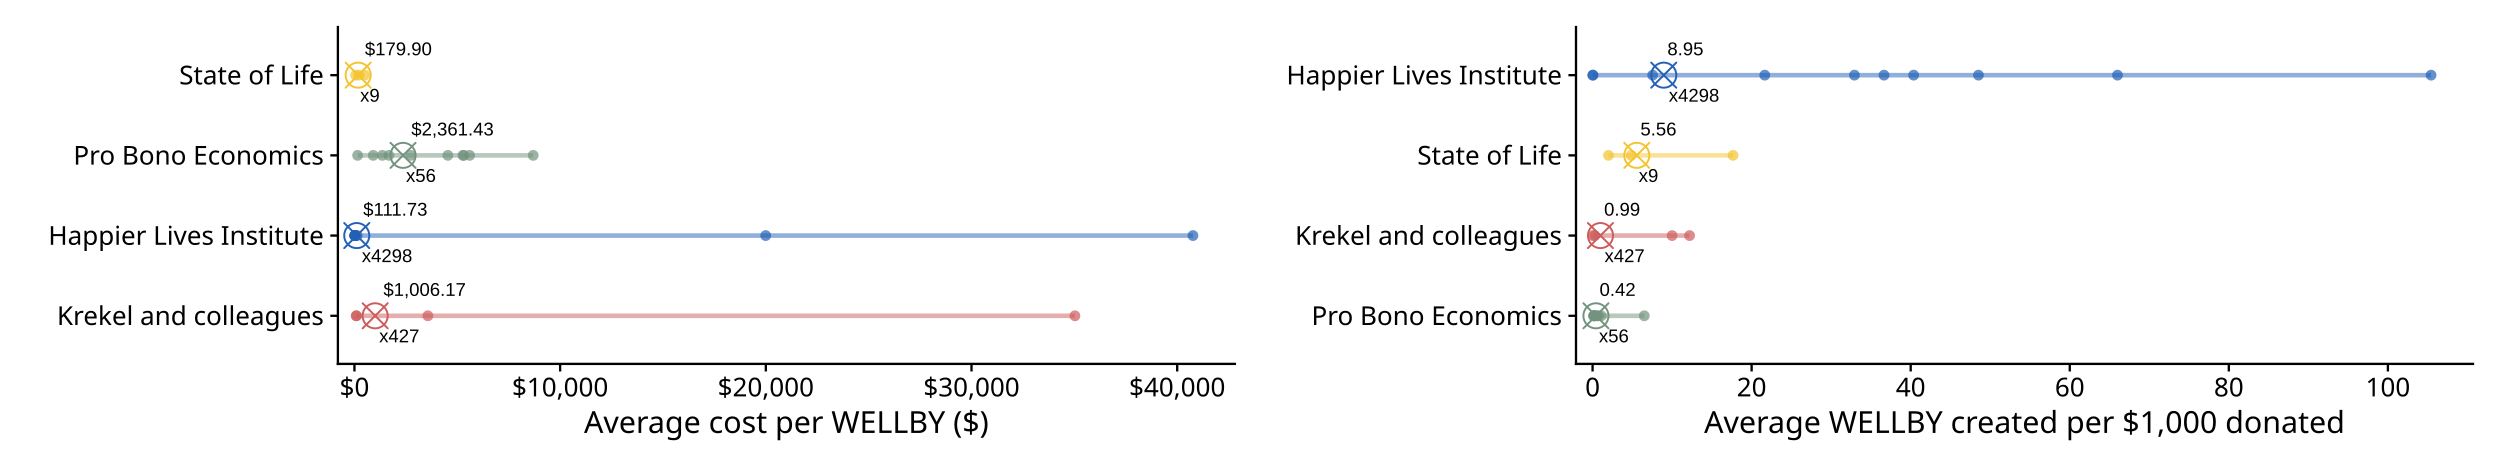
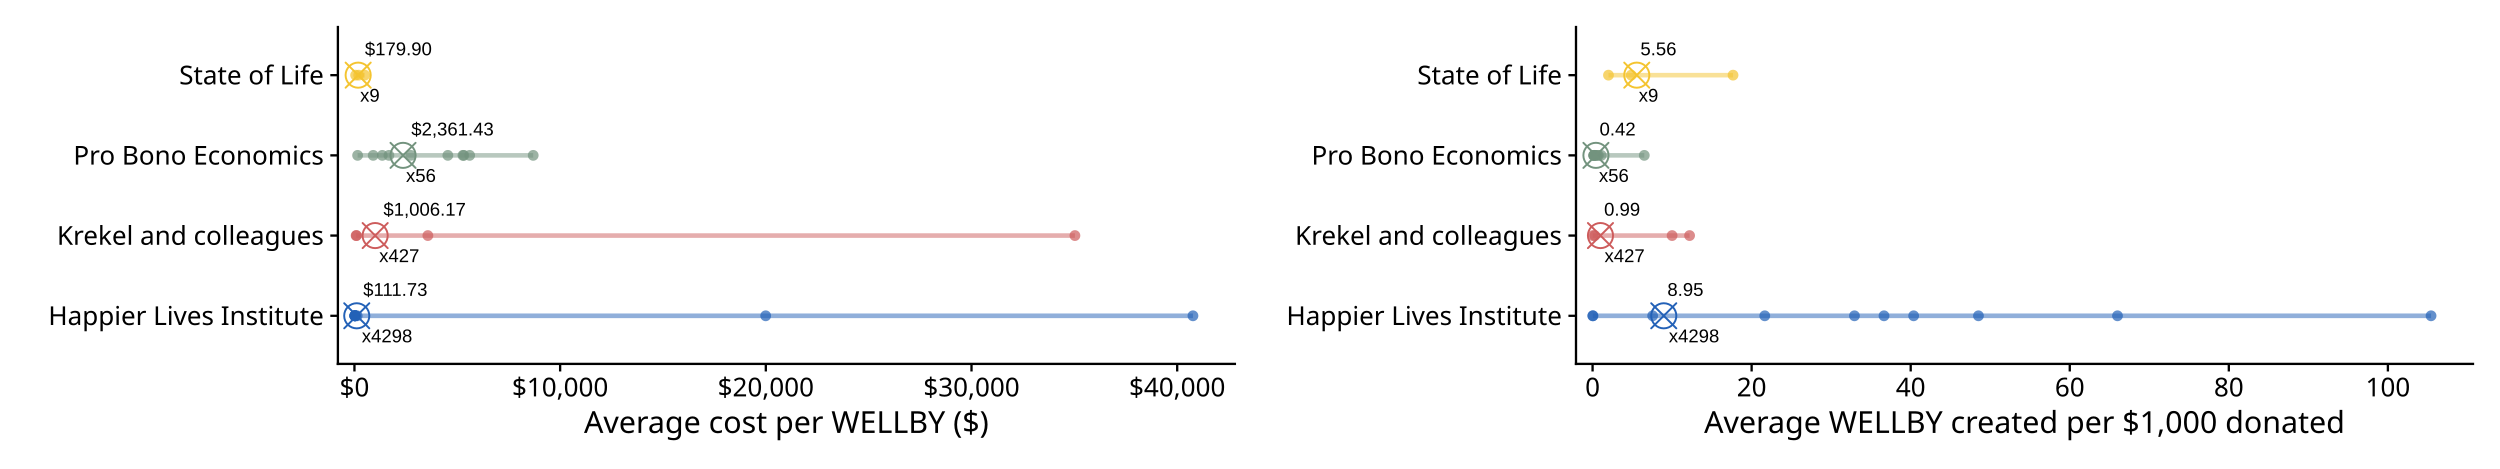
<svg xmlns="http://www.w3.org/2000/svg" role="img" aria-labelledby="evaluators_double-title" width="100%" viewBox="0 0 1152.00 216.00">
  <g class="svglite">
    <defs>
      <style type="text/css">
    .svglite line, .svglite polyline, .svglite polygon, .svglite path, .svglite rect, .svglite circle {
      fill: none;
      stroke: #000000;
      stroke-linecap: round;
      stroke-linejoin: round;
      stroke-miterlimit: 10.00;
    }
    .svglite text {
      white-space: pre;
    }
    .svglite g.glyphgroup path {
      fill: inherit;
      stroke: none;
    }
  </style>
    </defs>
    <rect width="100%" height="100%" style="stroke: none; fill: #FFFFFF;" />
    <defs>
      <clipPath id="cpMC4wMHwxMTUyLjAwfDAuMDB8MjE2LjAw">
        <rect x="0.00" y="0.00" width="1152.00" height="216.00" />
      </clipPath>
    </defs>
    <g clip-path="url(#cpMC4wMHwxMTUyLjAwfDAuMDB8MjE2LjAw)">
      <rect x="0.00" y="0.00" width="1152.00" height="216.00" style="stroke-width: 1.07; stroke: #FFFFFF; fill: #FFFFFF;" />
    </g>
    <defs>
      <clipPath id="cpMTU1LjcwfDExMzkuNTV8MTIuNDV8MTY3LjY5">
        <rect x="155.70" y="12.45" width="983.85" height="155.24" />
      </clipPath>
    </defs>
    <g clip-path="url(#cpMTU1LjcwfDExMzkuNTV8MTIuNDV8MTY3LjY5)">
</g>
    <g clip-path="url(#cpMC4wMHwxMTUyLjAwfDAuMDB8MjE2LjAw)">
</g>
    <defs>
      <clipPath id="cpNS40OHw1NzYuMDB8NS40OHwyMTAuNTI=">
        <rect x="5.48" y="5.48" width="570.52" height="205.04" />
      </clipPath>
    </defs>
    <g clip-path="url(#cpNS40OHw1NzYuMDB8NS40OHwyMTAuNTI=)">
      <rect x="5.48" y="5.48" width="570.52" height="205.04" style="stroke-width: 1.07; stroke: none; fill: #FFFFFF;" />
    </g>
    <g clip-path="url(#cpMC4wMHwxMTUyLjAwfDAuMDB8MjE2LjAw)">
</g>
    <defs>
      <clipPath id="cpNTc2LjAwfDExNDYuNTJ8NS40OHwyMTAuNTI=">
        <rect x="576.00" y="5.48" width="570.52" height="205.04" />
      </clipPath>
    </defs>
    <g clip-path="url(#cpNTc2LjAwfDExNDYuNTJ8NS40OHwyMTAuNTI=)">
      <rect x="576.00" y="5.48" width="570.52" height="205.04" style="stroke-width: 1.07; stroke: none; fill: #FFFFFF;" />
    </g>
    <g clip-path="url(#cpMC4wMHwxMTUyLjAwfDAuMDB8MjE2LjAw)">
</g>
    <defs>
      <clipPath id="cpMTU1LjcwfDU2OS4wM3wxMi40NXwxNjcuNjk=">
        <rect x="155.70" y="12.45" width="413.33" height="155.24" />
      </clipPath>
    </defs>
    <g clip-path="url(#cpMTU1LjcwfDU2OS4wM3wxMi40NXwxNjcuNjk=)">
      <rect x="155.70" y="12.45" width="413.33" height="155.24" style="stroke-width: 1.07; stroke: none; fill: #FFFFFF;" />
-       <circle cx="163.42" cy="108.55" r="2.49" style="stroke-width: 0.90; stroke: none; fill: #2361B7; fill-opacity: 0.70;" />
-       <circle cx="163.48" cy="108.55" r="2.49" style="stroke-width: 0.90; stroke: none; fill: #2361B7; fill-opacity: 0.70;" />
-       <circle cx="163.53" cy="108.55" r="2.49" style="stroke-width: 0.90; stroke: none; fill: #2361B7; fill-opacity: 0.70;" />
-       <circle cx="163.57" cy="108.55" r="2.49" style="stroke-width: 0.90; stroke: none; fill: #2361B7; fill-opacity: 0.70;" />
-       <circle cx="163.59" cy="108.55" r="2.49" style="stroke-width: 0.90; stroke: none; fill: #2361B7; fill-opacity: 0.70;" />
-       <circle cx="163.62" cy="108.55" r="2.49" style="stroke-width: 0.90; stroke: none; fill: #2361B7; fill-opacity: 0.70;" />
-       <circle cx="163.77" cy="108.55" r="2.49" style="stroke-width: 0.90; stroke: none; fill: #2361B7; fill-opacity: 0.70;" />
+       <circle cx="163.42" cy="145.52" r="2.49" style="stroke-width: 0.90; stroke: none; fill: #2361B7; fill-opacity: 0.70;" />
+       <circle cx="163.48" cy="145.52" r="2.49" style="stroke-width: 0.90; stroke: none; fill: #2361B7; fill-opacity: 0.70;" />
+       <circle cx="163.53" cy="145.52" r="2.49" style="stroke-width: 0.90; stroke: none; fill: #2361B7; fill-opacity: 0.70;" />
+       <circle cx="163.57" cy="145.52" r="2.49" style="stroke-width: 0.90; stroke: none; fill: #2361B7; fill-opacity: 0.70;" />
+       <circle cx="163.59" cy="145.52" r="2.49" style="stroke-width: 0.90; stroke: none; fill: #2361B7; fill-opacity: 0.70;" />
+       <circle cx="163.62" cy="145.52" r="2.49" style="stroke-width: 0.90; stroke: none; fill: #2361B7; fill-opacity: 0.70;" />
+       <circle cx="163.77" cy="145.52" r="2.49" style="stroke-width: 0.90; stroke: none; fill: #2361B7; fill-opacity: 0.70;" />
      <circle cx="163.87" cy="34.63" r="2.49" style="stroke-width: 0.90; stroke: none; fill: #F4C430; fill-opacity: 0.70;" />
-       <circle cx="164.11" cy="145.52" r="2.49" style="stroke-width: 0.90; stroke: none; fill: #CD5C5C; fill-opacity: 0.70;" />
-       <circle cx="164.28" cy="145.52" r="2.49" style="stroke-width: 0.90; stroke: none; fill: #CD5C5C; fill-opacity: 0.70;" />
-       <circle cx="164.59" cy="108.55" r="2.49" style="stroke-width: 0.90; stroke: none; fill: #2361B7; fill-opacity: 0.70;" />
+       <circle cx="164.11" cy="108.55" r="2.49" style="stroke-width: 0.90; stroke: none; fill: #CD5C5C; fill-opacity: 0.70;" />
+       <circle cx="164.28" cy="108.55" r="2.49" style="stroke-width: 0.90; stroke: none; fill: #CD5C5C; fill-opacity: 0.70;" />
+       <circle cx="164.59" cy="145.52" r="2.49" style="stroke-width: 0.90; stroke: none; fill: #2361B7; fill-opacity: 0.70;" />
      <circle cx="164.79" cy="71.59" r="2.49" style="stroke-width: 0.90; stroke: none; fill: #73937E; fill-opacity: 0.70;" />
      <circle cx="165.28" cy="34.63" r="2.49" style="stroke-width: 0.90; stroke: none; fill: #F4C430; fill-opacity: 0.70;" />
      <circle cx="168.07" cy="34.63" r="2.49" style="stroke-width: 0.90; stroke: none; fill: #F4C430; fill-opacity: 0.70;" />
      <circle cx="171.97" cy="71.59" r="2.49" style="stroke-width: 0.90; stroke: none; fill: #73937E; fill-opacity: 0.70;" />
      <circle cx="176.16" cy="71.59" r="2.49" style="stroke-width: 0.90; stroke: none; fill: #73937E; fill-opacity: 0.70;" />
      <circle cx="179.21" cy="71.59" r="2.49" style="stroke-width: 0.90; stroke: none; fill: #73937E; fill-opacity: 0.70;" />
      <circle cx="189.28" cy="71.59" r="2.49" style="stroke-width: 0.90; stroke: none; fill: #73937E; fill-opacity: 0.70;" />
-       <circle cx="197.16" cy="145.52" r="2.49" style="stroke-width: 0.90; stroke: none; fill: #CD5C5C; fill-opacity: 0.70;" />
+       <circle cx="197.16" cy="108.55" r="2.49" style="stroke-width: 0.90; stroke: none; fill: #CD5C5C; fill-opacity: 0.70;" />
      <circle cx="206.37" cy="71.59" r="2.49" style="stroke-width: 0.90; stroke: none; fill: #73937E; fill-opacity: 0.70;" />
      <circle cx="213.31" cy="71.59" r="2.49" style="stroke-width: 0.90; stroke: none; fill: #73937E; fill-opacity: 0.70;" />
      <circle cx="213.73" cy="71.59" r="2.49" style="stroke-width: 0.90; stroke: none; fill: #73937E; fill-opacity: 0.70;" />
      <circle cx="216.42" cy="71.59" r="2.49" style="stroke-width: 0.90; stroke: none; fill: #73937E; fill-opacity: 0.70;" />
      <circle cx="245.70" cy="71.59" r="2.49" style="stroke-width: 0.90; stroke: none; fill: #73937E; fill-opacity: 0.70;" />
-       <circle cx="352.83" cy="108.55" r="2.49" style="stroke-width: 0.90; stroke: none; fill: #2361B7; fill-opacity: 0.70;" />
-       <circle cx="495.32" cy="145.52" r="2.49" style="stroke-width: 0.90; stroke: none; fill: #CD5C5C; fill-opacity: 0.70;" />
-       <circle cx="549.71" cy="108.55" r="2.49" style="stroke-width: 0.90; stroke: none; fill: #2361B7; fill-opacity: 0.70;" />
-       <line x1="163.42" y1="108.55" x2="549.71" y2="108.55" style="stroke-width: 2.13; stroke: #2361B7; stroke-opacity: 0.50; stroke-linecap: butt;" />
+       <circle cx="352.83" cy="145.52" r="2.49" style="stroke-width: 0.90; stroke: none; fill: #2361B7; fill-opacity: 0.70;" />
+       <circle cx="495.32" cy="108.55" r="2.49" style="stroke-width: 0.90; stroke: none; fill: #CD5C5C; fill-opacity: 0.70;" />
+       <circle cx="549.71" cy="145.52" r="2.49" style="stroke-width: 0.90; stroke: none; fill: #2361B7; fill-opacity: 0.70;" />
+       <line x1="163.42" y1="145.52" x2="549.71" y2="145.52" style="stroke-width: 2.13; stroke: #2361B7; stroke-opacity: 0.50; stroke-linecap: butt;" />
      <line x1="163.87" y1="34.63" x2="168.07" y2="34.63" style="stroke-width: 2.13; stroke: #F4C430; stroke-opacity: 0.50; stroke-linecap: butt;" />
-       <line x1="164.11" y1="145.52" x2="495.32" y2="145.52" style="stroke-width: 2.13; stroke: #CD5C5C; stroke-opacity: 0.50; stroke-linecap: butt;" />
+       <line x1="164.11" y1="108.55" x2="495.32" y2="108.55" style="stroke-width: 2.13; stroke: #CD5C5C; stroke-opacity: 0.50; stroke-linecap: butt;" />
      <line x1="164.79" y1="71.59" x2="245.70" y2="71.59" style="stroke-width: 2.13; stroke: #73937E; stroke-opacity: 0.50; stroke-linecap: butt;" />
-       <circle cx="164.39" cy="108.55" r="5.79" style="stroke-width: 0.90; stroke: #2361B7;" />
-       <line x1="158.61" y1="114.34" x2="170.18" y2="102.77" style="stroke-width: 0.90; stroke: #2361B7;" />
-       <line x1="158.61" y1="102.77" x2="170.18" y2="114.34" style="stroke-width: 0.90; stroke: #2361B7;" />
+       <circle cx="164.39" cy="145.52" r="5.79" style="stroke-width: 0.90; stroke: #2361B7;" />
+       <line x1="158.61" y1="151.30" x2="170.18" y2="139.73" style="stroke-width: 0.90; stroke: #2361B7;" />
+       <line x1="158.61" y1="139.73" x2="170.18" y2="151.30" style="stroke-width: 0.90; stroke: #2361B7;" />
      <circle cx="165.04" cy="34.63" r="5.79" style="stroke-width: 0.90; stroke: #F4C430;" />
      <line x1="159.25" y1="40.42" x2="170.83" y2="28.84" style="stroke-width: 0.90; stroke: #F4C430;" />
      <line x1="159.25" y1="28.84" x2="170.83" y2="40.42" style="stroke-width: 0.90; stroke: #F4C430;" />
-       <circle cx="172.87" cy="145.52" r="5.79" style="stroke-width: 0.90; stroke: #CD5C5C;" />
-       <line x1="167.09" y1="151.30" x2="178.66" y2="139.73" style="stroke-width: 0.90; stroke: #CD5C5C;" />
-       <line x1="167.09" y1="139.73" x2="178.66" y2="151.30" style="stroke-width: 0.90; stroke: #CD5C5C;" />
+       <circle cx="172.87" cy="108.55" r="5.79" style="stroke-width: 0.90; stroke: #CD5C5C;" />
+       <line x1="167.09" y1="114.34" x2="178.66" y2="102.77" style="stroke-width: 0.90; stroke: #CD5C5C;" />
+       <line x1="167.09" y1="102.77" x2="178.66" y2="114.34" style="stroke-width: 0.90; stroke: #CD5C5C;" />
      <circle cx="185.72" cy="71.59" r="5.79" style="stroke-width: 0.90; stroke: #73937E;" />
      <line x1="179.93" y1="77.38" x2="191.50" y2="65.81" style="stroke-width: 0.90; stroke: #73937E;" />
      <line x1="179.93" y1="65.81" x2="191.50" y2="77.38" style="stroke-width: 0.90; stroke: #73937E;" />
-       <text x="167.35" y="99.38" style="font-size: 8.54px; font-family: &quot;Arial&quot;;" textLength="29.59px" lengthAdjust="spacingAndGlyphs">$111.73</text>
+       <text x="167.35" y="136.35" style="font-size: 8.54px; font-family: &quot;Arial&quot;;" textLength="29.59px" lengthAdjust="spacingAndGlyphs">$111.73</text>
      <text x="168.13" y="25.46" style="font-size: 8.54px; font-family: &quot;Arial&quot;;" textLength="30.88px" lengthAdjust="spacingAndGlyphs">$179.90</text>
-       <text x="176.67" y="136.35" style="font-size: 8.54px; font-family: &quot;Arial&quot;;" textLength="38.00px" lengthAdjust="spacingAndGlyphs">$1,006.17</text>
+       <text x="176.67" y="99.38" style="font-size: 8.54px; font-family: &quot;Arial&quot;;" textLength="38.00px" lengthAdjust="spacingAndGlyphs">$1,006.17</text>
      <text x="189.52" y="62.42" style="font-size: 8.54px; font-family: &quot;Arial&quot;;" textLength="38.00px" lengthAdjust="spacingAndGlyphs">$2,361.43</text>
-       <text x="166.72" y="120.78" style="font-size: 8.54px; font-family: &quot;Arial&quot;;" textLength="23.27px" lengthAdjust="spacingAndGlyphs">x4298</text>
+       <text x="166.72" y="157.74" style="font-size: 8.54px; font-family: &quot;Arial&quot;;" textLength="23.27px" lengthAdjust="spacingAndGlyphs">x4298</text>
      <text x="165.94" y="46.86" style="font-size: 8.54px; font-family: &quot;Arial&quot;;" textLength="9.02px" lengthAdjust="spacingAndGlyphs">x9</text>
-       <text x="174.72" y="157.74" style="font-size: 8.54px; font-family: &quot;Arial&quot;;" textLength="18.52px" lengthAdjust="spacingAndGlyphs">x427</text>
+       <text x="174.72" y="120.78" style="font-size: 8.54px; font-family: &quot;Arial&quot;;" textLength="18.52px" lengthAdjust="spacingAndGlyphs">x427</text>
      <text x="187.09" y="83.82" style="font-size: 8.54px; font-family: &quot;Arial&quot;;" textLength="13.77px" lengthAdjust="spacingAndGlyphs">x56</text>
    </g>
    <g clip-path="url(#cpMC4wMHwxMTUyLjAwfDAuMDB8MjE2LjAw)">
      <polyline points="155.70,167.69 155.70,12.45 " style="stroke-width: 1.07; stroke-linecap: square;" />
-       <text x="149.22" y="149.76" text-anchor="end" style="font-size: 12.00px; font-family: &quot;Avenir&quot;;" textLength="117.58px" lengthAdjust="spacingAndGlyphs">Krekel and colleagues</text>
-       <text x="149.22" y="112.80" text-anchor="end" style="font-size: 12.00px; font-family: &quot;Avenir&quot;;" textLength="119.34px" lengthAdjust="spacingAndGlyphs">Happier Lives Institute</text>
+       <text x="149.22" y="149.76" text-anchor="end" style="font-size: 12.00px; font-family: &quot;Avenir&quot;;" textLength="119.34px" lengthAdjust="spacingAndGlyphs">Happier Lives Institute</text>
+       <text x="149.22" y="112.80" text-anchor="end" style="font-size: 12.00px; font-family: &quot;Avenir&quot;;" textLength="117.58px" lengthAdjust="spacingAndGlyphs">Krekel and colleagues</text>
      <text x="149.22" y="75.84" text-anchor="end" style="font-size: 12.00px; font-family: &quot;Avenir&quot;;" textLength="110.67px" lengthAdjust="spacingAndGlyphs">Pro Bono Economics</text>
      <text x="149.22" y="38.88" text-anchor="end" style="font-size: 12.00px; font-family: &quot;Avenir&quot;;" textLength="63.98px" lengthAdjust="spacingAndGlyphs">State of Life</text>
      <polyline points="152.21,145.52 155.70,145.52 " style="stroke-width: 1.07; stroke-linecap: butt;" />
      <polyline points="152.21,108.55 155.70,108.55 " style="stroke-width: 1.07; stroke-linecap: butt;" />
      <polyline points="152.21,71.59 155.70,71.59 " style="stroke-width: 1.07; stroke-linecap: butt;" />
      <polyline points="152.21,34.63 155.70,34.63 " style="stroke-width: 1.07; stroke-linecap: butt;" />
      <polyline points="155.70,167.69 569.03,167.69 " style="stroke-width: 1.07; stroke-linecap: square;" />
      <polyline points="163.33,171.18 163.33,167.69 " style="stroke-width: 1.07; stroke-linecap: butt;" />
      <polyline points="258.11,171.18 258.11,167.69 " style="stroke-width: 1.07; stroke-linecap: butt;" />
      <polyline points="352.89,171.18 352.89,167.69 " style="stroke-width: 1.07; stroke-linecap: butt;" />
      <polyline points="447.67,171.18 447.67,167.69 " style="stroke-width: 1.07; stroke-linecap: butt;" />
      <polyline points="542.45,171.18 542.45,167.69 " style="stroke-width: 1.07; stroke-linecap: butt;" />
      <text x="163.33" y="182.66" text-anchor="middle" style="font-size: 12.00px; font-family: &quot;Avenir&quot;;" textLength="13.34px" lengthAdjust="spacingAndGlyphs">$0</text>
      <text x="258.11" y="182.66" text-anchor="middle" style="font-size: 12.00px; font-family: &quot;Avenir&quot;;" textLength="43.38px" lengthAdjust="spacingAndGlyphs">$10,000</text>
      <text x="352.89" y="182.66" text-anchor="middle" style="font-size: 12.00px; font-family: &quot;Avenir&quot;;" textLength="43.38px" lengthAdjust="spacingAndGlyphs">$20,000</text>
      <text x="447.67" y="182.66" text-anchor="middle" style="font-size: 12.00px; font-family: &quot;Avenir&quot;;" textLength="43.38px" lengthAdjust="spacingAndGlyphs">$30,000</text>
      <text x="542.45" y="182.66" text-anchor="middle" style="font-size: 12.00px; font-family: &quot;Avenir&quot;;" textLength="43.38px" lengthAdjust="spacingAndGlyphs">$40,000</text>
      <text x="362.36" y="199.51" text-anchor="middle" style="font-size: 14.00px; font-family: &quot;Avenir&quot;;" textLength="181.73px" lengthAdjust="spacingAndGlyphs">Average cost per WELLBY ($)</text>
    </g>
    <defs>
      <clipPath id="cpNzI2LjIyfDExMzkuNTV8MTIuNDV8MTY3LjY5">
        <rect x="726.22" y="12.45" width="413.33" height="155.24" />
      </clipPath>
    </defs>
    <g clip-path="url(#cpNzI2LjIyfDExMzkuNTV8MTIuNDV8MTY3LjY5)">
      <rect x="726.22" y="12.45" width="413.33" height="155.24" style="stroke-width: 1.07; stroke: none; fill: #FFFFFF;" />
-       <circle cx="1120.23" cy="34.63" r="2.49" style="stroke-width: 0.90; stroke: none; fill: #2361B7; fill-opacity: 0.70;" />
-       <circle cx="975.74" cy="34.63" r="2.49" style="stroke-width: 0.90; stroke: none; fill: #2361B7; fill-opacity: 0.70;" />
-       <circle cx="911.67" cy="34.63" r="2.49" style="stroke-width: 0.90; stroke: none; fill: #2361B7; fill-opacity: 0.70;" />
-       <circle cx="881.81" cy="34.63" r="2.49" style="stroke-width: 0.90; stroke: none; fill: #2361B7; fill-opacity: 0.70;" />
-       <circle cx="868.15" cy="34.63" r="2.49" style="stroke-width: 0.90; stroke: none; fill: #2361B7; fill-opacity: 0.70;" />
-       <circle cx="854.53" cy="34.63" r="2.49" style="stroke-width: 0.90; stroke: none; fill: #2361B7; fill-opacity: 0.70;" />
-       <circle cx="813.20" cy="34.63" r="2.49" style="stroke-width: 0.90; stroke: none; fill: #2361B7; fill-opacity: 0.70;" />
-       <circle cx="798.58" cy="71.59" r="2.49" style="stroke-width: 0.90; stroke: none; fill: #F4C430; fill-opacity: 0.70;" />
+       <circle cx="1120.23" cy="145.52" r="2.49" style="stroke-width: 0.90; stroke: none; fill: #2361B7; fill-opacity: 0.70;" />
+       <circle cx="975.74" cy="145.52" r="2.49" style="stroke-width: 0.90; stroke: none; fill: #2361B7; fill-opacity: 0.70;" />
+       <circle cx="911.67" cy="145.52" r="2.49" style="stroke-width: 0.90; stroke: none; fill: #2361B7; fill-opacity: 0.70;" />
+       <circle cx="881.81" cy="145.52" r="2.49" style="stroke-width: 0.90; stroke: none; fill: #2361B7; fill-opacity: 0.70;" />
+       <circle cx="868.15" cy="145.52" r="2.49" style="stroke-width: 0.90; stroke: none; fill: #2361B7; fill-opacity: 0.70;" />
+       <circle cx="854.53" cy="145.52" r="2.49" style="stroke-width: 0.90; stroke: none; fill: #2361B7; fill-opacity: 0.70;" />
+       <circle cx="813.20" cy="145.52" r="2.49" style="stroke-width: 0.90; stroke: none; fill: #2361B7; fill-opacity: 0.70;" />
+       <circle cx="798.58" cy="34.63" r="2.49" style="stroke-width: 0.90; stroke: none; fill: #F4C430; fill-opacity: 0.70;" />
      <circle cx="778.56" cy="108.55" r="2.49" style="stroke-width: 0.90; stroke: none; fill: #CD5C5C; fill-opacity: 0.70;" />
      <circle cx="770.50" cy="108.55" r="2.49" style="stroke-width: 0.90; stroke: none; fill: #CD5C5C; fill-opacity: 0.70;" />
-       <circle cx="761.54" cy="34.63" r="2.49" style="stroke-width: 0.90; stroke: none; fill: #2361B7; fill-opacity: 0.70;" />
-       <circle cx="757.68" cy="145.52" r="2.49" style="stroke-width: 0.90; stroke: none; fill: #73937E; fill-opacity: 0.70;" />
-       <circle cx="751.67" cy="71.59" r="2.49" style="stroke-width: 0.90; stroke: none; fill: #F4C430; fill-opacity: 0.70;" />
-       <circle cx="741.19" cy="71.59" r="2.49" style="stroke-width: 0.90; stroke: none; fill: #F4C430; fill-opacity: 0.70;" />
-       <circle cx="737.88" cy="145.52" r="2.49" style="stroke-width: 0.90; stroke: none; fill: #73937E; fill-opacity: 0.70;" />
-       <circle cx="736.56" cy="145.52" r="2.49" style="stroke-width: 0.90; stroke: none; fill: #73937E; fill-opacity: 0.70;" />
-       <circle cx="736.04" cy="145.52" r="2.49" style="stroke-width: 0.90; stroke: none; fill: #73937E; fill-opacity: 0.70;" />
-       <circle cx="735.19" cy="145.52" r="2.49" style="stroke-width: 0.90; stroke: none; fill: #73937E; fill-opacity: 0.70;" />
+       <circle cx="761.54" cy="145.52" r="2.49" style="stroke-width: 0.90; stroke: none; fill: #2361B7; fill-opacity: 0.70;" />
+       <circle cx="757.68" cy="71.59" r="2.49" style="stroke-width: 0.90; stroke: none; fill: #73937E; fill-opacity: 0.70;" />
+       <circle cx="751.67" cy="34.63" r="2.49" style="stroke-width: 0.90; stroke: none; fill: #F4C430; fill-opacity: 0.70;" />
+       <circle cx="741.19" cy="34.63" r="2.49" style="stroke-width: 0.90; stroke: none; fill: #F4C430; fill-opacity: 0.70;" />
+       <circle cx="737.88" cy="71.59" r="2.49" style="stroke-width: 0.90; stroke: none; fill: #73937E; fill-opacity: 0.70;" />
+       <circle cx="736.56" cy="71.59" r="2.49" style="stroke-width: 0.90; stroke: none; fill: #73937E; fill-opacity: 0.70;" />
+       <circle cx="736.04" cy="71.59" r="2.49" style="stroke-width: 0.90; stroke: none; fill: #73937E; fill-opacity: 0.70;" />
+       <circle cx="735.19" cy="71.59" r="2.49" style="stroke-width: 0.90; stroke: none; fill: #73937E; fill-opacity: 0.70;" />
      <circle cx="734.88" cy="108.55" r="2.49" style="stroke-width: 0.90; stroke: none; fill: #CD5C5C; fill-opacity: 0.70;" />
-       <circle cx="734.66" cy="145.52" r="2.49" style="stroke-width: 0.90; stroke: none; fill: #73937E; fill-opacity: 0.70;" />
-       <circle cx="734.55" cy="145.52" r="2.49" style="stroke-width: 0.90; stroke: none; fill: #73937E; fill-opacity: 0.70;" />
-       <circle cx="734.54" cy="145.52" r="2.49" style="stroke-width: 0.90; stroke: none; fill: #73937E; fill-opacity: 0.70;" />
-       <circle cx="734.51" cy="145.52" r="2.49" style="stroke-width: 0.90; stroke: none; fill: #73937E; fill-opacity: 0.70;" />
-       <circle cx="734.28" cy="145.52" r="2.49" style="stroke-width: 0.90; stroke: none; fill: #73937E; fill-opacity: 0.70;" />
-       <circle cx="734.04" cy="34.63" r="2.49" style="stroke-width: 0.90; stroke: none; fill: #2361B7; fill-opacity: 0.70;" />
+       <circle cx="734.66" cy="71.59" r="2.49" style="stroke-width: 0.90; stroke: none; fill: #73937E; fill-opacity: 0.70;" />
+       <circle cx="734.55" cy="71.59" r="2.49" style="stroke-width: 0.90; stroke: none; fill: #73937E; fill-opacity: 0.70;" />
+       <circle cx="734.54" cy="71.59" r="2.49" style="stroke-width: 0.90; stroke: none; fill: #73937E; fill-opacity: 0.70;" />
+       <circle cx="734.51" cy="71.59" r="2.49" style="stroke-width: 0.90; stroke: none; fill: #73937E; fill-opacity: 0.70;" />
+       <circle cx="734.28" cy="71.59" r="2.49" style="stroke-width: 0.90; stroke: none; fill: #73937E; fill-opacity: 0.70;" />
+       <circle cx="734.04" cy="145.52" r="2.49" style="stroke-width: 0.90; stroke: none; fill: #2361B7; fill-opacity: 0.70;" />
      <circle cx="733.96" cy="108.55" r="2.49" style="stroke-width: 0.90; stroke: none; fill: #CD5C5C; fill-opacity: 0.70;" />
-       <circle cx="733.95" cy="34.63" r="2.49" style="stroke-width: 0.90; stroke: none; fill: #2361B7; fill-opacity: 0.70;" />
-       <line x1="733.95" y1="34.63" x2="1120.23" y2="34.63" style="stroke-width: 2.13; stroke: #2361B7; stroke-opacity: 0.50; stroke-linecap: butt;" />
-       <line x1="741.19" y1="71.59" x2="798.58" y2="71.59" style="stroke-width: 2.13; stroke: #F4C430; stroke-opacity: 0.50; stroke-linecap: butt;" />
+       <circle cx="733.95" cy="145.52" r="2.49" style="stroke-width: 0.90; stroke: none; fill: #2361B7; fill-opacity: 0.70;" />
+       <line x1="733.95" y1="145.52" x2="1120.23" y2="145.52" style="stroke-width: 2.13; stroke: #2361B7; stroke-opacity: 0.50; stroke-linecap: butt;" />
+       <line x1="741.19" y1="34.63" x2="798.58" y2="34.63" style="stroke-width: 2.13; stroke: #F4C430; stroke-opacity: 0.50; stroke-linecap: butt;" />
      <line x1="733.96" y1="108.55" x2="778.56" y2="108.55" style="stroke-width: 2.13; stroke: #CD5C5C; stroke-opacity: 0.50; stroke-linecap: butt;" />
-       <line x1="734.28" y1="145.52" x2="757.68" y2="145.52" style="stroke-width: 2.13; stroke: #73937E; stroke-opacity: 0.50; stroke-linecap: butt;" />
-       <circle cx="766.66" cy="34.63" r="5.79" style="stroke-width: 0.90; stroke: #2361B7;" />
-       <line x1="760.87" y1="40.42" x2="772.44" y2="28.84" style="stroke-width: 0.90; stroke: #2361B7;" />
-       <line x1="760.87" y1="28.84" x2="772.44" y2="40.42" style="stroke-width: 0.90; stroke: #2361B7;" />
-       <circle cx="754.23" cy="71.59" r="5.79" style="stroke-width: 0.90; stroke: #F4C430;" />
-       <line x1="748.44" y1="77.38" x2="760.01" y2="65.81" style="stroke-width: 0.90; stroke: #F4C430;" />
-       <line x1="748.44" y1="65.81" x2="760.01" y2="77.38" style="stroke-width: 0.90; stroke: #F4C430;" />
+       <line x1="734.28" y1="71.59" x2="757.68" y2="71.59" style="stroke-width: 2.13; stroke: #73937E; stroke-opacity: 0.50; stroke-linecap: butt;" />
+       <circle cx="766.66" cy="145.52" r="5.79" style="stroke-width: 0.90; stroke: #2361B7;" />
+       <line x1="760.87" y1="151.30" x2="772.44" y2="139.73" style="stroke-width: 0.90; stroke: #2361B7;" />
+       <line x1="760.87" y1="139.73" x2="772.44" y2="151.30" style="stroke-width: 0.90; stroke: #2361B7;" />
+       <circle cx="754.23" cy="34.63" r="5.79" style="stroke-width: 0.90; stroke: #F4C430;" />
+       <line x1="748.44" y1="40.42" x2="760.01" y2="28.84" style="stroke-width: 0.90; stroke: #F4C430;" />
+       <line x1="748.44" y1="28.84" x2="760.01" y2="40.42" style="stroke-width: 0.90; stroke: #F4C430;" />
      <circle cx="737.50" cy="108.55" r="5.79" style="stroke-width: 0.90; stroke: #CD5C5C;" />
      <line x1="731.71" y1="114.34" x2="743.28" y2="102.77" style="stroke-width: 0.90; stroke: #CD5C5C;" />
      <line x1="731.71" y1="102.77" x2="743.28" y2="114.34" style="stroke-width: 0.90; stroke: #CD5C5C;" />
-       <circle cx="735.41" cy="145.52" r="5.79" style="stroke-width: 0.90; stroke: #73937E;" />
-       <line x1="729.62" y1="151.30" x2="741.19" y2="139.73" style="stroke-width: 0.90; stroke: #73937E;" />
-       <line x1="729.62" y1="139.73" x2="741.19" y2="151.30" style="stroke-width: 0.90; stroke: #73937E;" />
-       <text x="768.32" y="25.46" style="font-size: 8.54px; font-family: &quot;Arial&quot;;" textLength="16.62px" lengthAdjust="spacingAndGlyphs">8.95</text>
-       <text x="755.89" y="62.42" style="font-size: 8.54px; font-family: &quot;Arial&quot;;" textLength="16.62px" lengthAdjust="spacingAndGlyphs">5.56</text>
+       <circle cx="735.41" cy="71.59" r="5.79" style="stroke-width: 0.90; stroke: #73937E;" />
+       <line x1="729.62" y1="77.38" x2="741.19" y2="65.81" style="stroke-width: 0.90; stroke: #73937E;" />
+       <line x1="729.62" y1="65.81" x2="741.19" y2="77.38" style="stroke-width: 0.90; stroke: #73937E;" />
+       <text x="768.32" y="136.35" style="font-size: 8.54px; font-family: &quot;Arial&quot;;" textLength="16.62px" lengthAdjust="spacingAndGlyphs">8.95</text>
+       <text x="755.89" y="25.46" style="font-size: 8.54px; font-family: &quot;Arial&quot;;" textLength="16.62px" lengthAdjust="spacingAndGlyphs">5.56</text>
      <text x="739.16" y="99.38" style="font-size: 8.54px; font-family: &quot;Arial&quot;;" textLength="16.62px" lengthAdjust="spacingAndGlyphs">0.99</text>
-       <text x="737.07" y="136.35" style="font-size: 8.54px; font-family: &quot;Arial&quot;;" textLength="16.62px" lengthAdjust="spacingAndGlyphs">0.42</text>
-       <text x="768.98" y="46.86" style="font-size: 8.54px; font-family: &quot;Arial&quot;;" textLength="23.27px" lengthAdjust="spacingAndGlyphs">x4298</text>
-       <text x="755.13" y="83.82" style="font-size: 8.54px; font-family: &quot;Arial&quot;;" textLength="9.02px" lengthAdjust="spacingAndGlyphs">x9</text>
+       <text x="737.07" y="62.42" style="font-size: 8.54px; font-family: &quot;Arial&quot;;" textLength="16.62px" lengthAdjust="spacingAndGlyphs">0.42</text>
+       <text x="768.98" y="157.74" style="font-size: 8.54px; font-family: &quot;Arial&quot;;" textLength="23.27px" lengthAdjust="spacingAndGlyphs">x4298</text>
+       <text x="755.13" y="46.86" style="font-size: 8.54px; font-family: &quot;Arial&quot;;" textLength="9.02px" lengthAdjust="spacingAndGlyphs">x9</text>
      <text x="739.35" y="120.78" style="font-size: 8.54px; font-family: &quot;Arial&quot;;" textLength="18.52px" lengthAdjust="spacingAndGlyphs">x427</text>
-       <text x="736.78" y="157.74" style="font-size: 8.54px; font-family: &quot;Arial&quot;;" textLength="13.77px" lengthAdjust="spacingAndGlyphs">x56</text>
+       <text x="736.78" y="83.82" style="font-size: 8.54px; font-family: &quot;Arial&quot;;" textLength="13.77px" lengthAdjust="spacingAndGlyphs">x56</text>
    </g>
    <g clip-path="url(#cpMC4wMHwxMTUyLjAwfDAuMDB8MjE2LjAw)">
      <polyline points="726.22,167.69 726.22,12.45 " style="stroke-width: 1.07; stroke-linecap: square;" />
-       <text x="719.74" y="149.76" text-anchor="end" style="font-size: 12.00px; font-family: &quot;Avenir&quot;;" textLength="110.67px" lengthAdjust="spacingAndGlyphs">Pro Bono Economics</text>
+       <text x="719.74" y="149.76" text-anchor="end" style="font-size: 12.00px; font-family: &quot;Avenir&quot;;" textLength="119.34px" lengthAdjust="spacingAndGlyphs">Happier Lives Institute</text>
      <text x="719.74" y="112.80" text-anchor="end" style="font-size: 12.00px; font-family: &quot;Avenir&quot;;" textLength="117.58px" lengthAdjust="spacingAndGlyphs">Krekel and colleagues</text>
-       <text x="719.74" y="75.84" text-anchor="end" style="font-size: 12.00px; font-family: &quot;Avenir&quot;;" textLength="63.98px" lengthAdjust="spacingAndGlyphs">State of Life</text>
-       <text x="719.74" y="38.88" text-anchor="end" style="font-size: 12.00px; font-family: &quot;Avenir&quot;;" textLength="119.34px" lengthAdjust="spacingAndGlyphs">Happier Lives Institute</text>
+       <text x="719.74" y="75.84" text-anchor="end" style="font-size: 12.00px; font-family: &quot;Avenir&quot;;" textLength="110.67px" lengthAdjust="spacingAndGlyphs">Pro Bono Economics</text>
+       <text x="719.74" y="38.88" text-anchor="end" style="font-size: 12.00px; font-family: &quot;Avenir&quot;;" textLength="63.98px" lengthAdjust="spacingAndGlyphs">State of Life</text>
      <polyline points="722.73,145.52 726.22,145.52 " style="stroke-width: 1.07; stroke-linecap: butt;" />
      <polyline points="722.73,108.55 726.22,108.55 " style="stroke-width: 1.07; stroke-linecap: butt;" />
      <polyline points="722.73,71.59 726.22,71.59 " style="stroke-width: 1.07; stroke-linecap: butt;" />
      <polyline points="722.73,34.63 726.22,34.63 " style="stroke-width: 1.07; stroke-linecap: butt;" />
      <polyline points="726.22,167.69 1139.55,167.69 " style="stroke-width: 1.07; stroke-linecap: square;" />
      <polyline points="733.86,171.18 733.86,167.69 " style="stroke-width: 1.07; stroke-linecap: butt;" />
      <polyline points="807.15,171.18 807.15,167.69 " style="stroke-width: 1.07; stroke-linecap: butt;" />
      <polyline points="880.45,171.18 880.45,167.69 " style="stroke-width: 1.07; stroke-linecap: butt;" />
      <polyline points="953.75,171.18 953.75,167.69 " style="stroke-width: 1.07; stroke-linecap: butt;" />
      <polyline points="1027.04,171.18 1027.04,167.69 " style="stroke-width: 1.07; stroke-linecap: butt;" />
      <polyline points="1100.34,171.18 1100.34,167.69 " style="stroke-width: 1.07; stroke-linecap: butt;" />
      <text x="733.86" y="182.66" text-anchor="middle" style="font-size: 12.00px; font-family: &quot;Avenir&quot;;" textLength="6.67px" lengthAdjust="spacingAndGlyphs">0</text>
      <text x="807.15" y="182.66" text-anchor="middle" style="font-size: 12.00px; font-family: &quot;Avenir&quot;;" textLength="13.34px" lengthAdjust="spacingAndGlyphs">20</text>
      <text x="880.45" y="182.66" text-anchor="middle" style="font-size: 12.00px; font-family: &quot;Avenir&quot;;" textLength="13.34px" lengthAdjust="spacingAndGlyphs">40</text>
      <text x="953.75" y="182.66" text-anchor="middle" style="font-size: 12.00px; font-family: &quot;Avenir&quot;;" textLength="13.34px" lengthAdjust="spacingAndGlyphs">60</text>
      <text x="1027.04" y="182.66" text-anchor="middle" style="font-size: 12.00px; font-family: &quot;Avenir&quot;;" textLength="13.34px" lengthAdjust="spacingAndGlyphs">80</text>
      <text x="1100.34" y="182.66" text-anchor="middle" style="font-size: 12.00px; font-family: &quot;Avenir&quot;;" textLength="20.02px" lengthAdjust="spacingAndGlyphs">100</text>
      <text x="932.88" y="199.51" text-anchor="middle" style="font-size: 14.00px; font-family: &quot;Avenir&quot;;" textLength="287.72px" lengthAdjust="spacingAndGlyphs">Average WELLBY created per $1,000 donated</text>
    </g>
  </g>
</svg>
